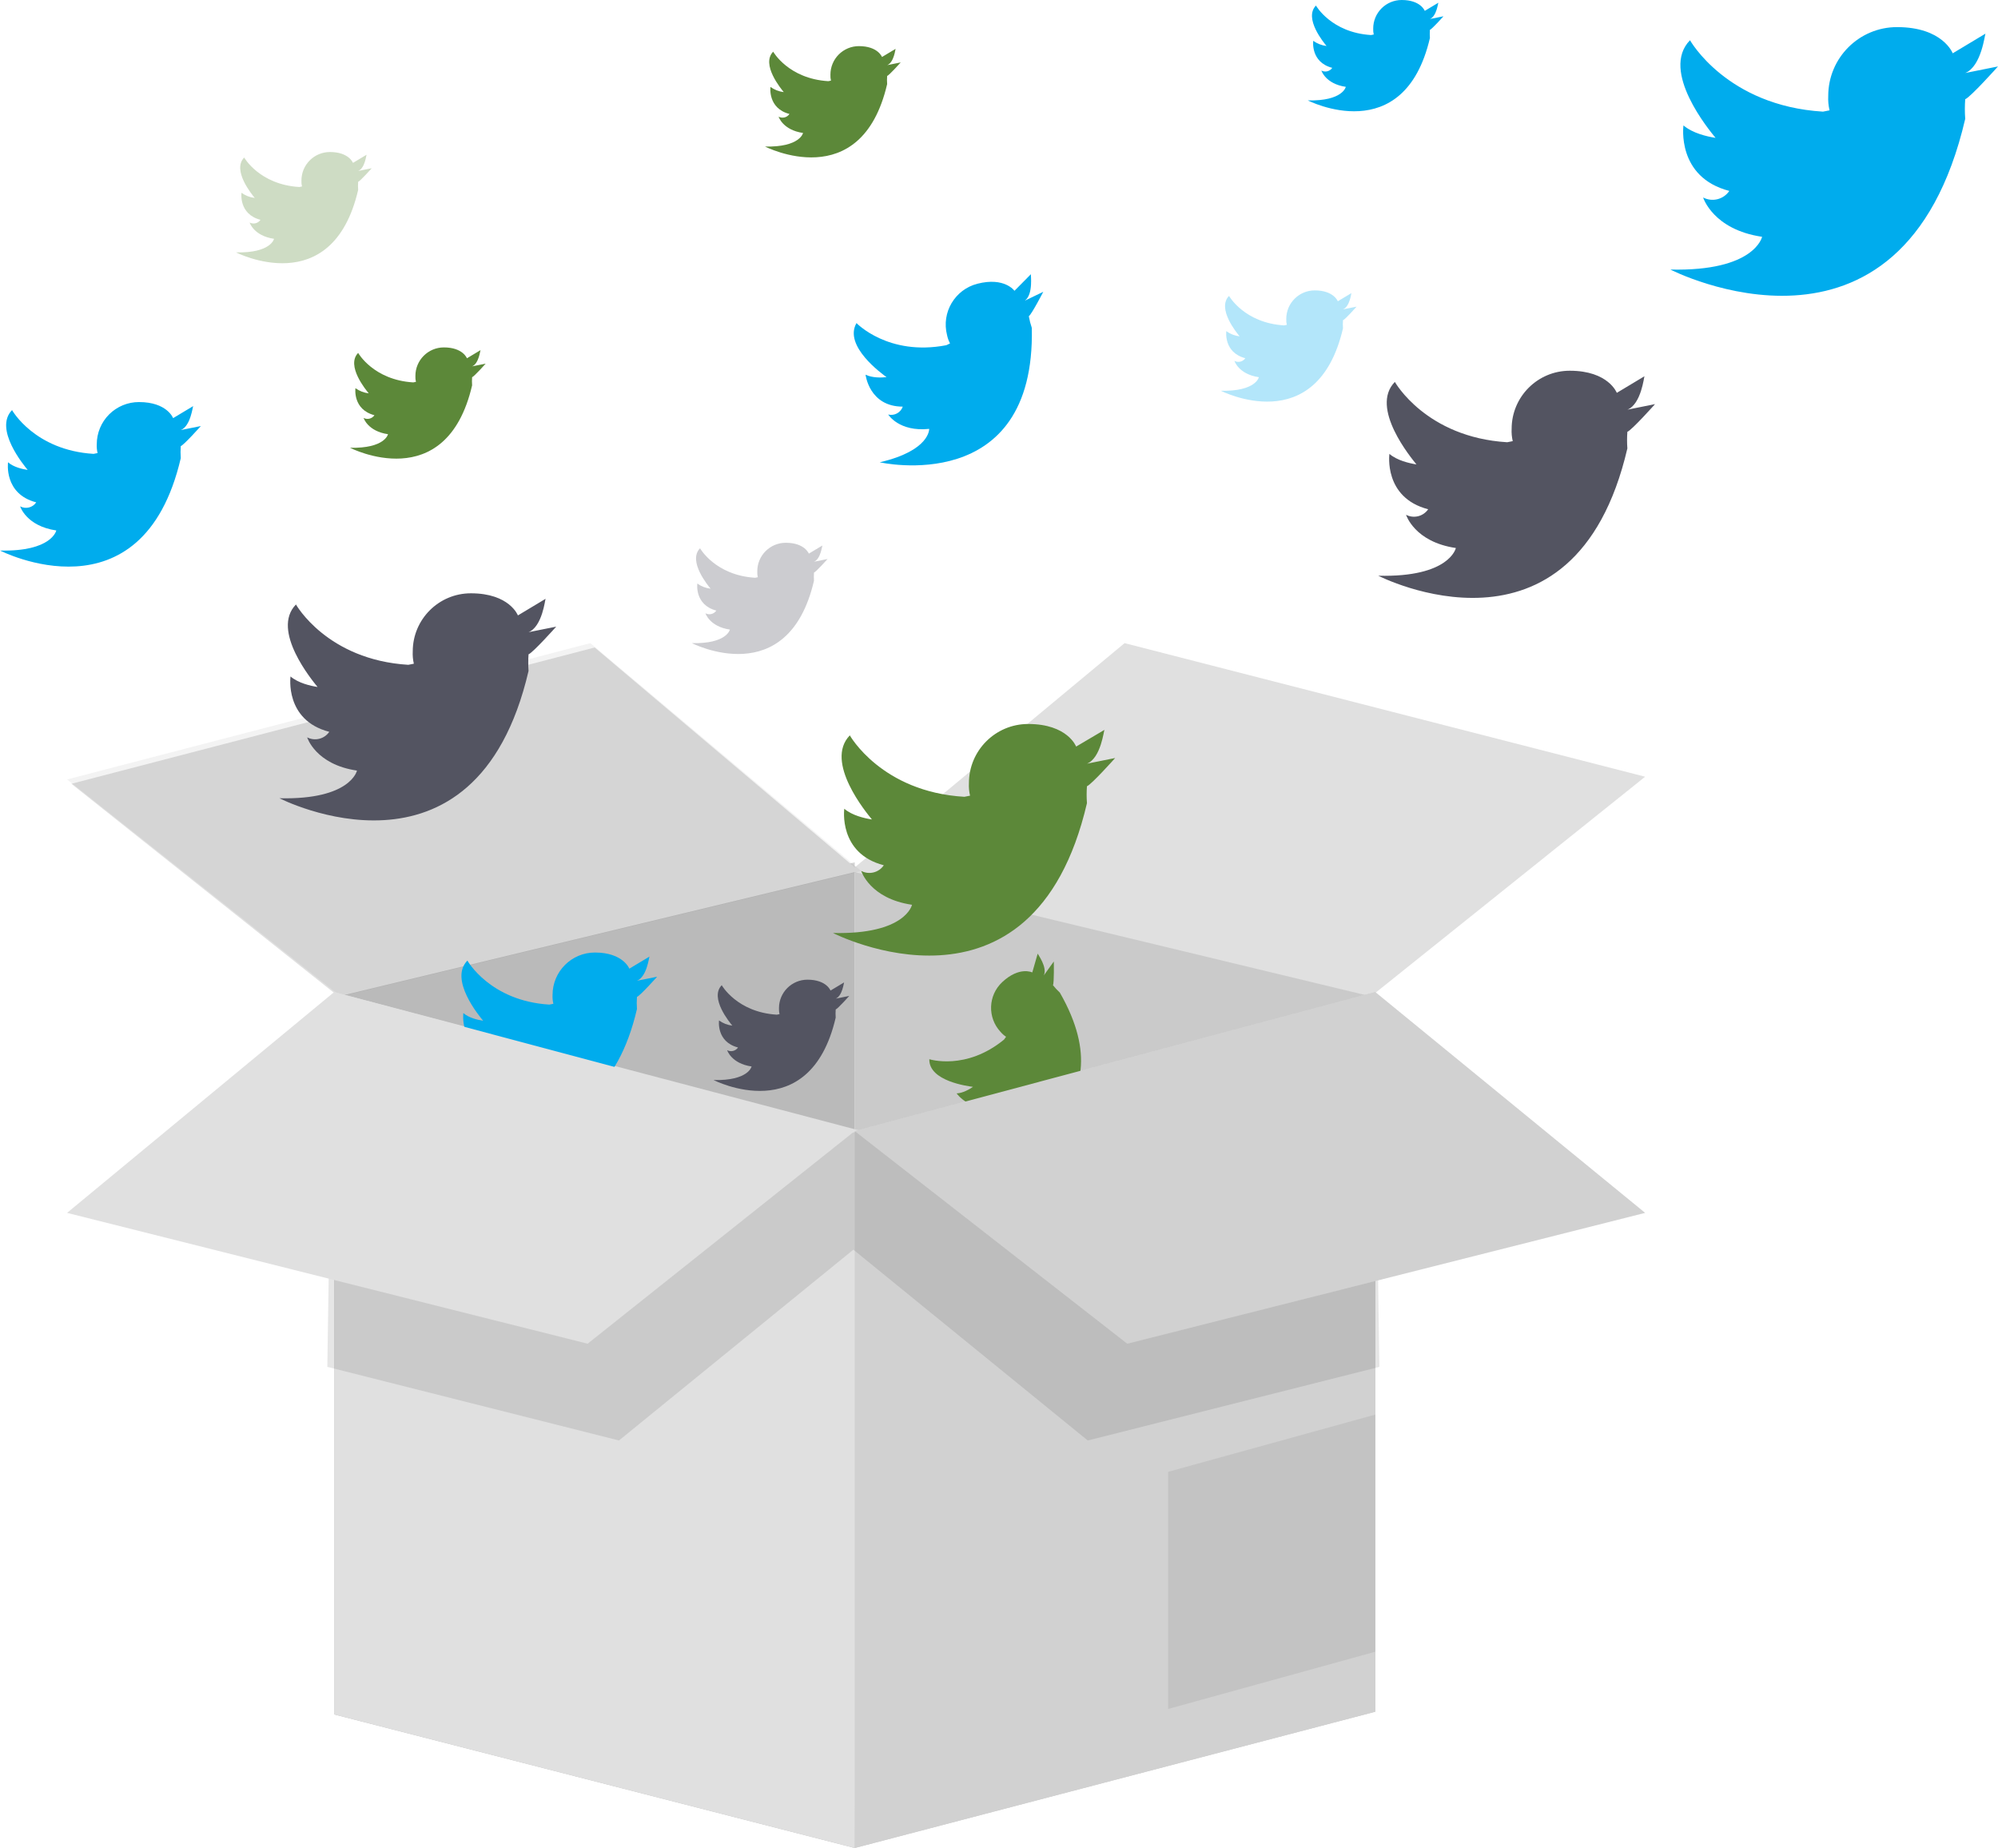
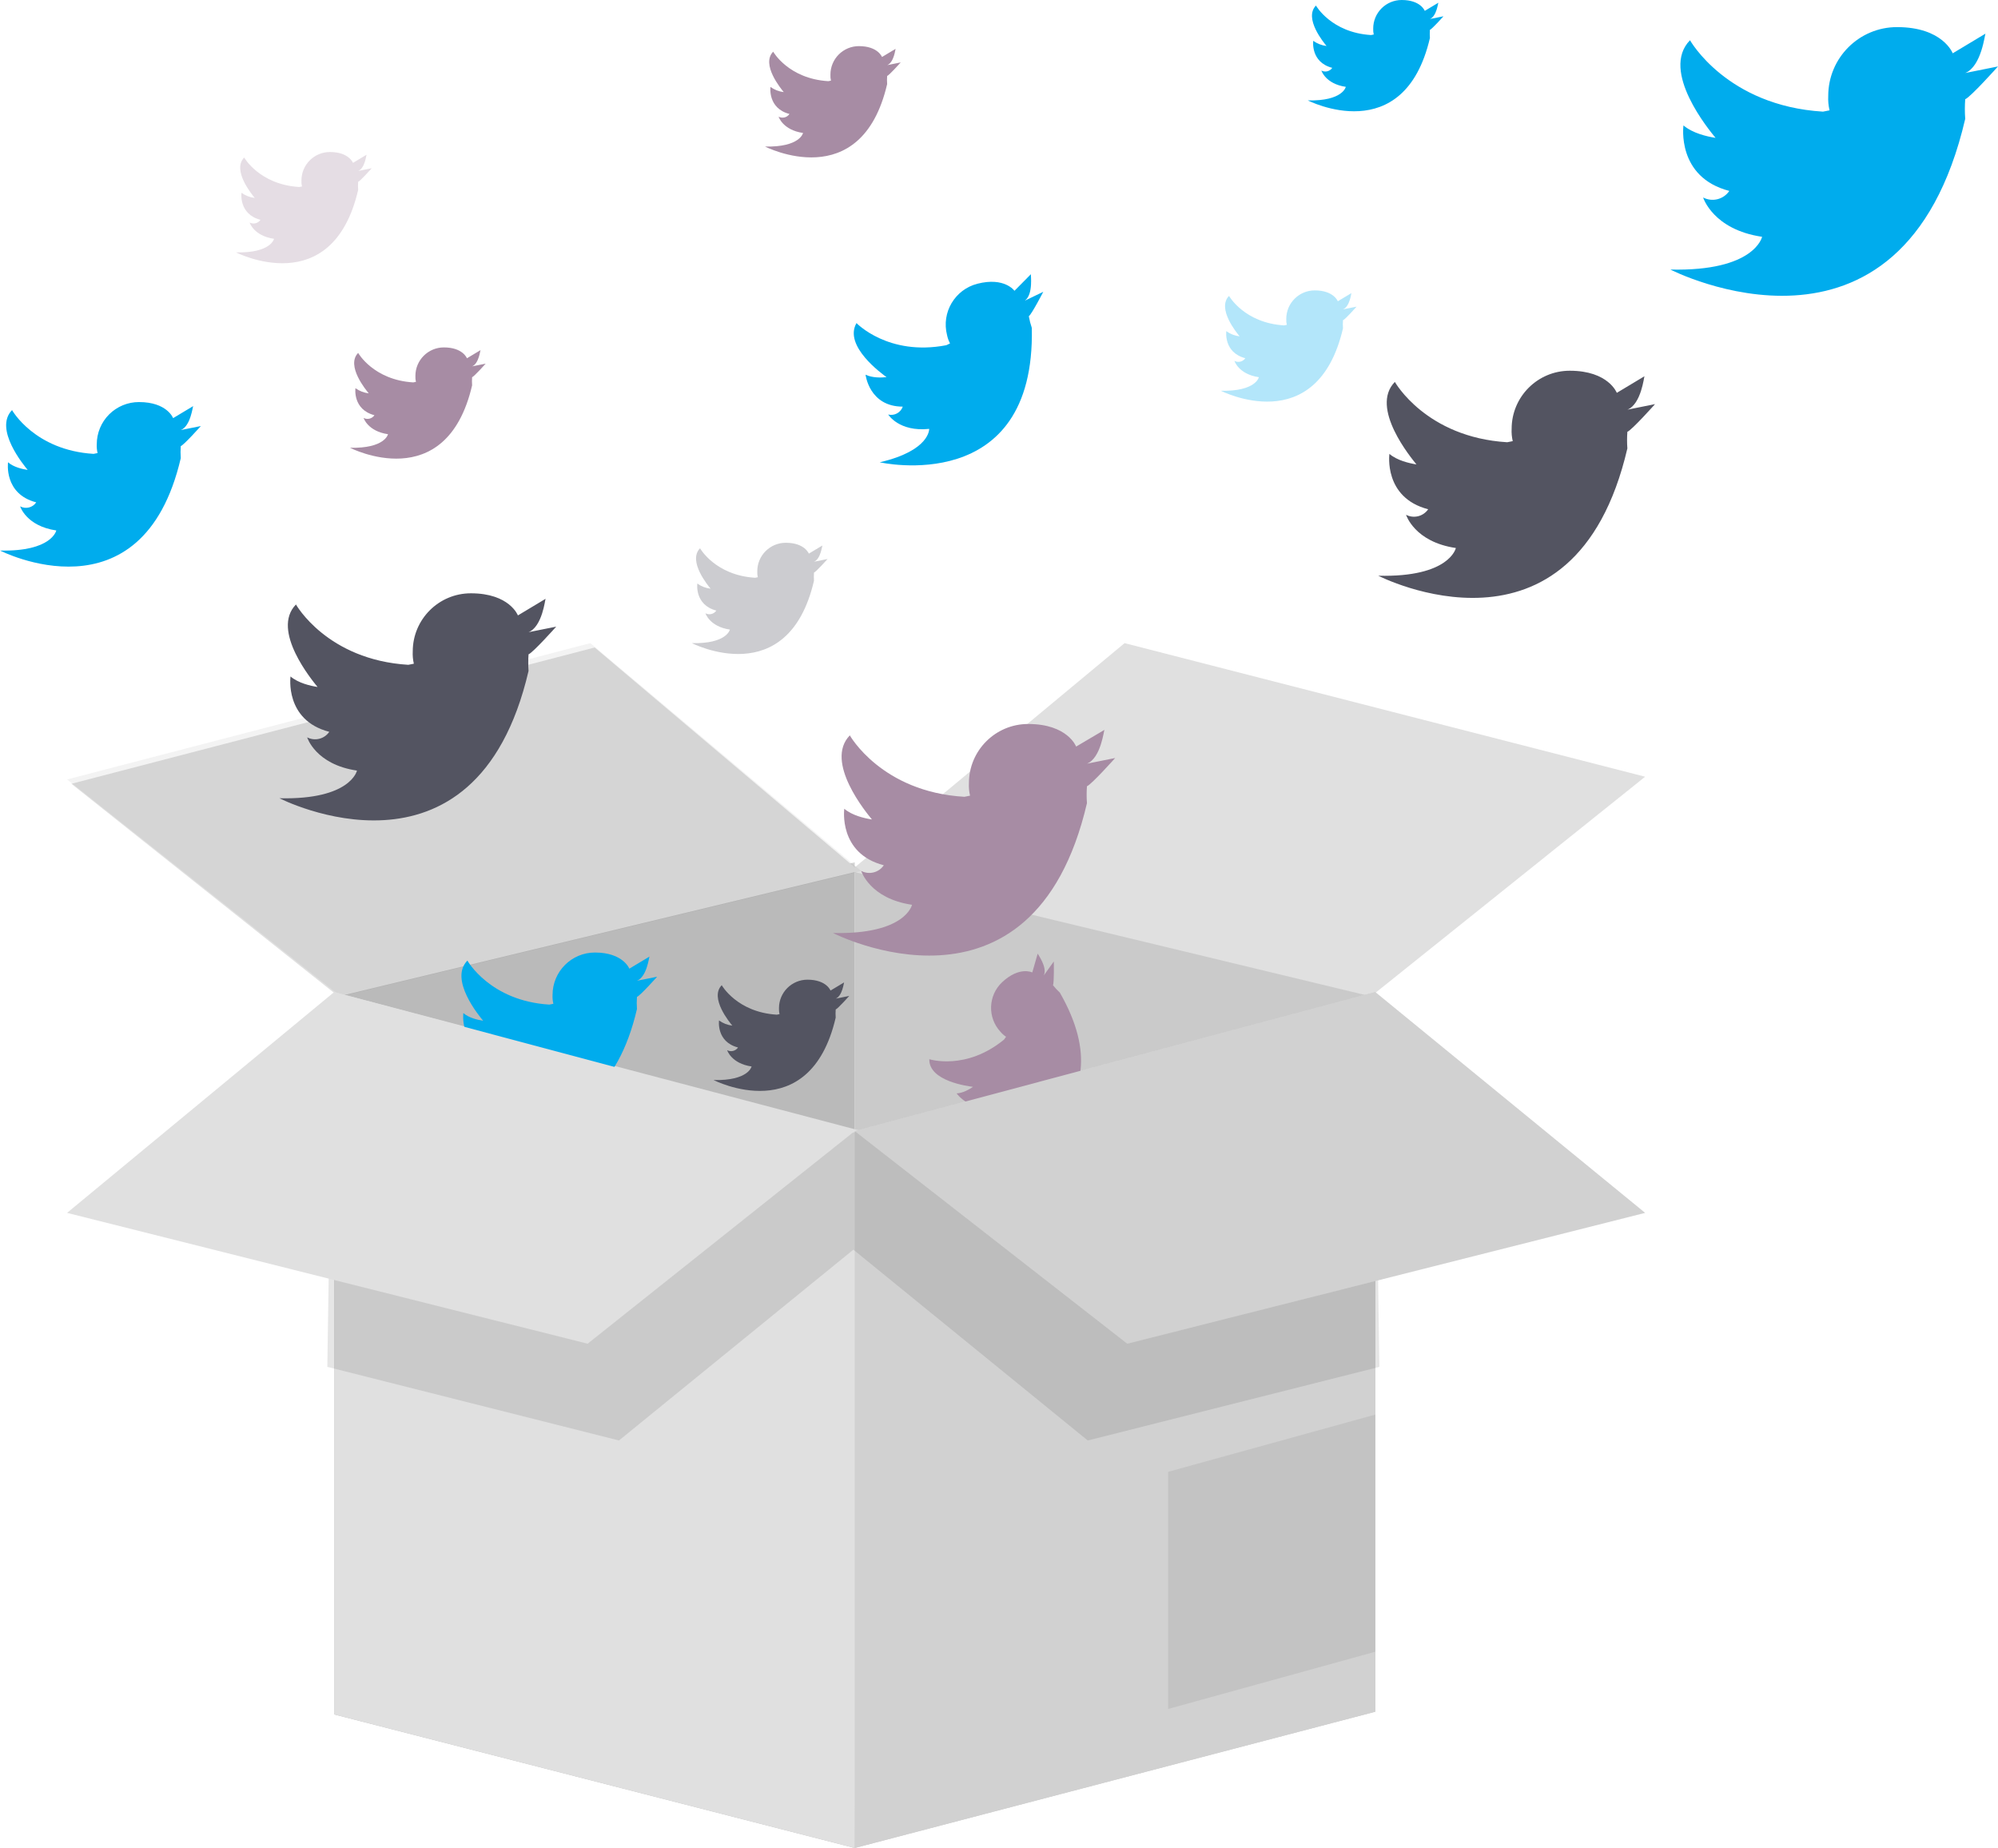
<svg xmlns="http://www.w3.org/2000/svg" id="5315dcf4-9ab7-45f5-a3d8-2e76525705db" data-name="Layer 1" width="813.15" height="752" viewBox="0 0 813.15 752">
  <polygon points="559.73 403.7 347.86 352.67 347.86 752 559.73 696.54 559.73 403.7" fill="#e0e0e0" />
  <polygon points="559.73 403.7 347.86 352.67 347.86 752 559.73 696.54 559.73 403.7" opacity="0.1" />
  <polygon points="135.99 403.7 347.86 352.67 347.86 752 135.99 697.65 135.99 403.7" fill="#e0e0e0" />
  <polygon points="135.99 401.93 347.86 350.91 347.86 752 135.99 697.65 135.99 401.93" opacity="0.17" />
  <polygon points="346.09 354.44 457.68 261.71 669.54 316.07 557.96 405.46 346.09 354.44" fill="#e0e0e0" />
  <polygon points="29.05 318.94 137.76 405.46 349.62 354.44 242.03 263.48 29.05 318.94" fill="#e0e0e0" />
  <polygon points="27.29 317.18 138.64 405.46 350.51 354.44 240.26 261.71 27.29 317.18" opacity="0.05" />
  <polygon points="135.99 403.7 135.99 697.65 347.86 752 350.72 460.27 135.99 403.7" fill="#e0e0e0" />
  <polygon points="559.73 696.54 347.86 752 347.86 460.27 559.73 403.7 559.73 696.54" fill="#e0e0e0" />
  <polygon points="559.73 696.54 347.86 752 347.86 460.27 559.73 403.7 559.73 696.54" opacity="0.07" />
  <polygon points="475.42 598.92 475.42 695.43 559.73 672.13 559.73 575.63 475.42 598.92" opacity="0.07" />
  <polygon points="133.22 556.22 251.91 586.17 347.31 508.52 347.31 460.82 135.44 407.58 133.22 556.22" opacity="0.1" />
  <polygon points="561.39 556.22 442.7 586.17 347.31 508.52 347.31 460.82 559.17 407.58 561.39 556.22" opacity="0.1" />
  <path d="M452.66,473.1l8.21-1.64s-6.9,7.72-8.21,8.21h0a33.05,33.05,0,0,0,0,4.93c-15.77,67.69-73.93,37.79-73.93,37.79,21.19.49,23-8.21,23-8.21-12.32-1.81-14.79-9.86-14.79-9.86a5.08,5.08,0,0,0,6.57-1.64c-13.31-3.45-11.5-16.43-11.5-16.43,2.3,2,5.91,2.79,8.05,3.12-1.48-1.81-14-16.76-6.41-24.48,0,0,9.2,16.43,33.35,17.91l1.64-.33a12.89,12.89,0,0,1-.33-3.61,17.25,17.25,0,0,1,17.25-17.25c11.5,0,14,6.57,14,6.57l8.21-4.93C457.59,463.24,456.77,471.46,452.66,473.1Z" transform="translate(-193.43 -74)" fill="#00aced" />
  <polygon points="135.99 403.7 27.29 493.55 239.15 546.79 347.86 460.27 135.99 403.7" fill="#e0e0e0" />
-   <path d="M618.25,470.91l4.06-5.65s.18,8.6-.34,9.65h0a27.47,27.47,0,0,0,2.79,3c28.77,50.08-23.53,64.86-23.53,64.86,13.16-11.71,9.33-18,9.33-18C602,530.62,596,527.12,596,527.12a4.22,4.22,0,0,0,3.06-4.72c-10,5.44-16.3-3.47-16.3-3.47,2.52-.1,5.18-1.65,6.66-2.66-1.92-.26-18-2.27-17.77-11.25,0,0,14.9,4.77,30.42-8l.81-1.13a10.71,10.71,0,0,1-2.25-2,14.33,14.33,0,0,1,.71-20.26c7-6.52,12.21-3.92,12.21-3.92l2.2-7.65C615.66,462.13,619.81,467.58,618.25,470.91Z" transform="translate(-193.43 -74)" fill="#5c8839" />
+   <path d="M618.25,470.91l4.06-5.65s.18,8.6-.34,9.65h0a27.47,27.47,0,0,0,2.79,3c28.77,50.08-23.53,64.86-23.53,64.86,13.16-11.71,9.33-18,9.33-18C602,530.62,596,527.12,596,527.12a4.22,4.22,0,0,0,3.06-4.72c-10,5.44-16.3-3.47-16.3-3.47,2.52-.1,5.18-1.65,6.66-2.66-1.92-.26-18-2.27-17.77-11.25,0,0,14.9,4.77,30.42-8l.81-1.13a10.71,10.71,0,0,1-2.25-2,14.33,14.33,0,0,1,.71-20.26c7-6.52,12.21-3.92,12.21-3.92l2.2-7.65C615.66,462.13,619.81,467.58,618.25,470.91Z" transform="translate(-193.43 -74)" fill="#a78ca4" />
  <polygon points="559.73 403.7 669.54 493.55 458.78 546.79 347.86 460.27 559.73 403.7" fill="#e0e0e0" />
  <polygon points="559.73 403.7 669.54 493.55 458.78 546.79 347.86 460.27 559.73 403.7" opacity="0.07" />
  <path d="M610.52,196.35l7.51-3.61s-4.74,9.15-5.89,9.95h0a32.88,32.88,0,0,0,1.22,4.75c1.53,69.12-61.9,54.68-61.9,54.68,20.54-4.76,20.13-13.6,20.13-13.6-12.32,1.3-16.68-5.84-16.68-5.84a5,5,0,0,0,5.93-3.21c-13.68,0-15.14-13-15.14-13,2.7,1.33,6.39,1.23,8.53,1-1.87-1.38-17.6-12.7-12.22-22,0,0,12.93,13.56,36.56,9l1.5-.72a12.82,12.82,0,0,1-1.21-3.4,17.16,17.16,0,0,1,12.36-20.89c11.08-2.84,15.08,2.88,15.08,2.88l6.7-6.78C612.83,185.63,614.07,193.75,610.52,196.35Z" transform="translate(-193.43 -74)" fill="#00aced" />
  <path d="M267,249l8.17-1.63s-6.86,7.68-8.17,8.17h0a32.88,32.88,0,0,0,0,4.9c-15.69,67.33-73.54,37.59-73.54,37.59,21.08.49,22.88-8.17,22.88-8.17-12.26-1.8-14.71-9.81-14.71-9.81a5,5,0,0,0,6.54-1.63C194.9,275,196.7,262.12,196.7,262.12c2.29,2,5.88,2.78,8,3.11-1.47-1.8-13.89-16.67-6.37-24.35,0,0,9.15,16.34,33.18,17.81l1.63-.33a12.82,12.82,0,0,1-.33-3.6A17.16,17.16,0,0,1,250,237.61c11.44,0,13.89,6.54,13.89,6.54l8.17-4.9C271.87,239.24,271.06,247.41,267,249Z" transform="translate(-193.43 -74)" fill="#00aced" />
  <path d="M993.24,103.71l13.33-2.67s-11.2,12.53-13.33,13.33h0a53.64,53.64,0,0,0,0,8c-25.6,109.85-120,61.32-120,61.32,34.39.8,37.33-13.33,37.33-13.33-20-2.93-24-16-24-16a8.24,8.24,0,0,0,10.66-2.67c-21.6-5.6-18.66-26.66-18.66-26.66,3.73,3.2,9.6,4.53,13.06,5.07-2.4-2.93-22.66-27.2-10.4-39.73,0,0,14.93,26.66,54.12,29.06l2.67-.53a20.92,20.92,0,0,1-.53-5.87,28,28,0,0,1,28-28c18.66,0,22.66,10.66,22.66,10.66l13.33-8C1001.24,87.71,999.91,101,993.24,103.71Z" transform="translate(-193.43 -74)" fill="#00aced" />
  <path d="M775.38,81.73l5.52-1.1s-4.64,5.19-5.52,5.52h0a22.21,22.21,0,0,0,0,3.31c-10.6,45.5-49.69,25.4-49.69,25.4,14.25.33,15.46-5.52,15.46-5.52-8.28-1.21-9.94-6.63-9.94-6.63a3.41,3.41,0,0,0,4.42-1.1c-8.94-2.32-7.73-11-7.73-11a11.48,11.48,0,0,0,5.41,2.1c-1-1.21-9.39-11.26-4.31-16.45,0,0,6.18,11,22.42,12l1.1-.22a8.66,8.66,0,0,1-.22-2.43A11.59,11.59,0,0,1,763.9,74c7.73,0,9.39,4.42,9.39,4.42l5.52-3.31C778.69,75.1,778.14,80.63,775.38,81.73Z" transform="translate(-193.43 -74)" fill="#00aced" />
  <path d="M524.71,302.58l5.52-1.1s-4.64,5.19-5.52,5.52h0a22.21,22.21,0,0,0,0,3.31c-10.6,45.5-49.69,25.4-49.69,25.4,14.25.33,15.46-5.52,15.46-5.52-8.28-1.21-9.94-6.63-9.94-6.63a3.41,3.41,0,0,0,4.42-1.1c-8.94-2.32-7.73-11-7.73-11a11.48,11.48,0,0,0,5.41,2.1c-1-1.21-9.39-11.26-4.31-16.45,0,0,6.18,11,22.42,12l1.1-.22a8.66,8.66,0,0,1-.22-2.43,11.59,11.59,0,0,1,11.59-11.59c7.73,0,9.39,4.42,9.39,4.42l5.52-3.31C528,296,527.47,301.48,524.71,302.58Z" transform="translate(-193.43 -74)" fill="#535461" opacity="0.3" />
  <path d="M740,199.89l5.52-1.1S740.93,204,740,204.3h0a22.21,22.21,0,0,0,0,3.31c-10.6,45.5-49.69,25.4-49.69,25.4,14.25.33,15.46-5.52,15.46-5.52-8.28-1.21-9.94-6.63-9.94-6.63a3.41,3.41,0,0,0,4.42-1.1c-8.94-2.32-7.73-11-7.73-11a11.48,11.48,0,0,0,5.41,2.1c-1-1.21-9.39-11.26-4.31-16.45,0,0,6.18,11,22.42,12l1.1-.22a8.66,8.66,0,0,1-.22-2.43,11.59,11.59,0,0,1,11.59-11.59c7.73,0,9.39,4.42,9.39,4.42l5.52-3.31C743.36,193.26,742.8,198.78,740,199.89Z" transform="translate(-193.43 -74)" fill="#00aced" opacity="0.3" />
-   <path d="M635.8,384.76l11.48-2.3s-9.65,10.8-11.48,11.48h0a46.21,46.21,0,0,0,0,6.89c-22.05,94.63-103.36,52.83-103.36,52.83,29.63.69,32.16-11.48,32.16-11.48-17.23-2.53-20.67-13.78-20.67-13.78a7.1,7.1,0,0,0,9.19-2.3c-18.6-4.82-16.08-23-16.08-23,3.22,2.76,8.27,3.9,11.25,4.36-2.07-2.53-19.52-23.43-9-34.22,0,0,12.86,23,46.63,25l2.3-.46a18,18,0,0,1-.46-5.05,24.11,24.11,0,0,1,24.12-24.12c16.08,0,19.52,9.19,19.52,9.19L642.92,371C642.69,371,641.54,382.47,635.8,384.76Z" transform="translate(-193.43 -74)" fill="#5c8839" />
-   <path d="M554.52,100.5,560,99.4s-4.64,5.19-5.52,5.52h0a22.21,22.21,0,0,0,0,3.31c-10.6,45.5-49.69,25.4-49.69,25.4,14.25.33,15.46-5.52,15.46-5.52-8.28-1.21-9.94-6.63-9.94-6.63a3.41,3.41,0,0,0,4.42-1.1c-8.94-2.32-7.73-11-7.73-11a11.48,11.48,0,0,0,5.41,2.1c-1-1.21-9.39-11.26-4.31-16.45,0,0,6.18,11,22.42,12l1.1-.22a8.66,8.66,0,0,1-.22-2.43A11.59,11.59,0,0,1,543,92.77c7.73,0,9.39,4.42,9.39,4.42l5.52-3.31C557.84,93.88,557.29,99.4,554.52,100.5Z" transform="translate(-193.43 -74)" fill="#5c8839" />
-   <path d="M385.57,223.08l5.52-1.1s-4.64,5.19-5.52,5.52h0a22.21,22.21,0,0,0,0,3.31c-10.6,45.5-49.69,25.4-49.69,25.4,14.25.33,15.46-5.52,15.46-5.52-8.28-1.21-9.94-6.63-9.94-6.63a3.41,3.41,0,0,0,4.42-1.1c-8.94-2.32-7.73-11-7.73-11a11.48,11.48,0,0,0,5.41,2.1c-1-1.21-9.39-11.26-4.31-16.45,0,0,6.18,11,22.42,12l1.1-.22a8.66,8.66,0,0,1-.22-2.43,11.59,11.59,0,0,1,11.59-11.59c7.73,0,9.39,4.42,9.39,4.42l5.52-3.31C388.88,216.45,388.33,222,385.57,223.08Z" transform="translate(-193.43 -74)" fill="#5c8839" />
-   <path d="M339.19,143.57l5.52-1.1s-4.64,5.19-5.52,5.52h0a22.21,22.21,0,0,0,0,3.31c-10.6,45.5-49.69,25.4-49.69,25.4,14.25.33,15.46-5.52,15.46-5.52-8.28-1.21-9.94-6.63-9.94-6.63a3.41,3.41,0,0,0,4.42-1.1c-8.94-2.32-7.73-11-7.73-11a11.48,11.48,0,0,0,5.41,2.1c-1-1.21-9.39-11.26-4.31-16.45,0,0,6.18,11,22.42,12l1.1-.22a8.66,8.66,0,0,1-.22-2.43,11.59,11.59,0,0,1,11.59-11.59c7.73,0,9.39,4.42,9.39,4.42l5.52-3.31C342.5,136.94,342,142.47,339.19,143.57Z" transform="translate(-193.43 -74)" fill="#5c8839" opacity="0.3" />
+   <path d="M635.8,384.76l11.48-2.3s-9.65,10.8-11.48,11.48h0a46.21,46.21,0,0,0,0,6.89c-22.05,94.63-103.36,52.83-103.36,52.83,29.63.69,32.16-11.48,32.16-11.48-17.23-2.53-20.67-13.78-20.67-13.78a7.1,7.1,0,0,0,9.19-2.3c-18.6-4.82-16.08-23-16.08-23,3.22,2.76,8.27,3.9,11.25,4.36-2.07-2.53-19.52-23.43-9-34.22,0,0,12.86,23,46.63,25l2.3-.46a18,18,0,0,1-.46-5.05,24.11,24.11,0,0,1,24.12-24.12c16.08,0,19.52,9.19,19.52,9.19L642.92,371C642.69,371,641.54,382.47,635.8,384.76Z" transform="translate(-193.43 -74)" fill="#a78ca4" />
+   <path d="M554.52,100.5,560,99.4s-4.64,5.19-5.52,5.52h0a22.21,22.21,0,0,0,0,3.31c-10.6,45.5-49.69,25.4-49.69,25.4,14.25.33,15.46-5.52,15.46-5.52-8.28-1.21-9.94-6.63-9.94-6.63a3.41,3.41,0,0,0,4.42-1.1c-8.94-2.32-7.73-11-7.73-11a11.48,11.48,0,0,0,5.41,2.1c-1-1.21-9.39-11.26-4.31-16.45,0,0,6.18,11,22.42,12l1.1-.22a8.66,8.66,0,0,1-.22-2.43A11.59,11.59,0,0,1,543,92.77c7.73,0,9.39,4.42,9.39,4.42l5.52-3.31C557.84,93.88,557.29,99.4,554.52,100.5Z" transform="translate(-193.43 -74)" fill="#a78ca4" />
+   <path d="M385.57,223.08l5.52-1.1s-4.64,5.19-5.52,5.52h0a22.21,22.21,0,0,0,0,3.31c-10.6,45.5-49.69,25.4-49.69,25.4,14.25.33,15.46-5.52,15.46-5.52-8.28-1.21-9.94-6.63-9.94-6.63a3.41,3.41,0,0,0,4.42-1.1c-8.94-2.32-7.73-11-7.73-11a11.48,11.48,0,0,0,5.41,2.1c-1-1.21-9.39-11.26-4.31-16.45,0,0,6.18,11,22.42,12l1.1-.22a8.66,8.66,0,0,1-.22-2.43,11.59,11.59,0,0,1,11.59-11.59c7.73,0,9.39,4.42,9.39,4.42l5.52-3.31C388.88,216.45,388.33,222,385.57,223.08Z" transform="translate(-193.43 -74)" fill="#a78ca4" />
+   <path d="M339.19,143.57l5.52-1.1s-4.64,5.19-5.52,5.52h0a22.21,22.21,0,0,0,0,3.31c-10.6,45.5-49.69,25.4-49.69,25.4,14.25.33,15.46-5.52,15.46-5.52-8.28-1.21-9.94-6.63-9.94-6.63a3.41,3.41,0,0,0,4.42-1.1c-8.94-2.32-7.73-11-7.73-11a11.48,11.48,0,0,0,5.41,2.1c-1-1.21-9.39-11.26-4.31-16.45,0,0,6.18,11,22.42,12l1.1-.22a8.66,8.66,0,0,1-.22-2.43,11.59,11.59,0,0,1,11.59-11.59c7.73,0,9.39,4.42,9.39,4.42l5.52-3.31C342.5,136.94,342,142.47,339.19,143.57Z" transform="translate(-193.43 -74)" fill="#a78ca4" opacity="0.3" />
  <path d="M533.54,480.37l5.52-1.1s-4.64,5.19-5.52,5.52h0a22.21,22.21,0,0,0,0,3.31c-10.6,45.5-49.69,25.4-49.69,25.4,14.25.33,15.46-5.52,15.46-5.52-8.28-1.21-9.94-6.63-9.94-6.63a3.41,3.41,0,0,0,4.42-1.1c-8.94-2.32-7.73-11-7.73-11a11.48,11.48,0,0,0,5.41,2.1c-1-1.21-9.39-11.26-4.31-16.45,0,0,6.18,11,22.42,12l1.1-.22a8.66,8.66,0,0,1-.22-2.43,11.59,11.59,0,0,1,11.59-11.59c7.73,0,9.39,4.42,9.39,4.42l5.52-3.31C536.86,473.75,536.3,479.27,533.54,480.37Z" transform="translate(-193.43 -74)" fill="#535461" />
  <path d="M855.77,240.7,867,238.45s-9.46,10.59-11.26,11.26h0a45.32,45.32,0,0,0,0,6.76c-21.63,92.81-101.37,51.81-101.37,51.81C783.46,309,785.94,297,785.94,297c-16.9-2.48-20.27-13.52-20.27-13.52a7,7,0,0,0,9-2.25c-18.25-4.73-15.77-22.53-15.77-22.53,3.15,2.7,8.11,3.83,11,4.28-2-2.48-19.15-23-8.79-33.57,0,0,12.62,22.53,45.73,24.55l2.25-.45a17.67,17.67,0,0,1-.45-5,23.65,23.65,0,0,1,23.65-23.65c15.77,0,19.15,9,19.15,9l11.26-6.76C862.53,227.18,861.4,238.45,855.77,240.7Z" transform="translate(-193.43 -74)" fill="#535461" />
  <path d="M408.54,331.25,419.8,329s-9.46,10.59-11.26,11.26h0a45.32,45.32,0,0,0,0,6.76c-21.63,92.81-101.37,51.81-101.37,51.81,29.06.68,31.54-11.26,31.54-11.26-16.9-2.48-20.27-13.52-20.27-13.52a7,7,0,0,0,9-2.25c-18.25-4.73-15.77-22.53-15.77-22.53,3.15,2.7,8.11,3.83,11,4.28-2-2.48-19.15-23-8.79-33.57,0,0,12.62,22.53,45.73,24.55l2.25-.45a17.67,17.67,0,0,1-.45-5,23.65,23.65,0,0,1,23.65-23.65c15.77,0,19.15,9,19.15,9l11.26-6.76C415.3,317.73,414.17,329,408.54,331.25Z" transform="translate(-193.43 -74)" fill="#535461" />
</svg>
